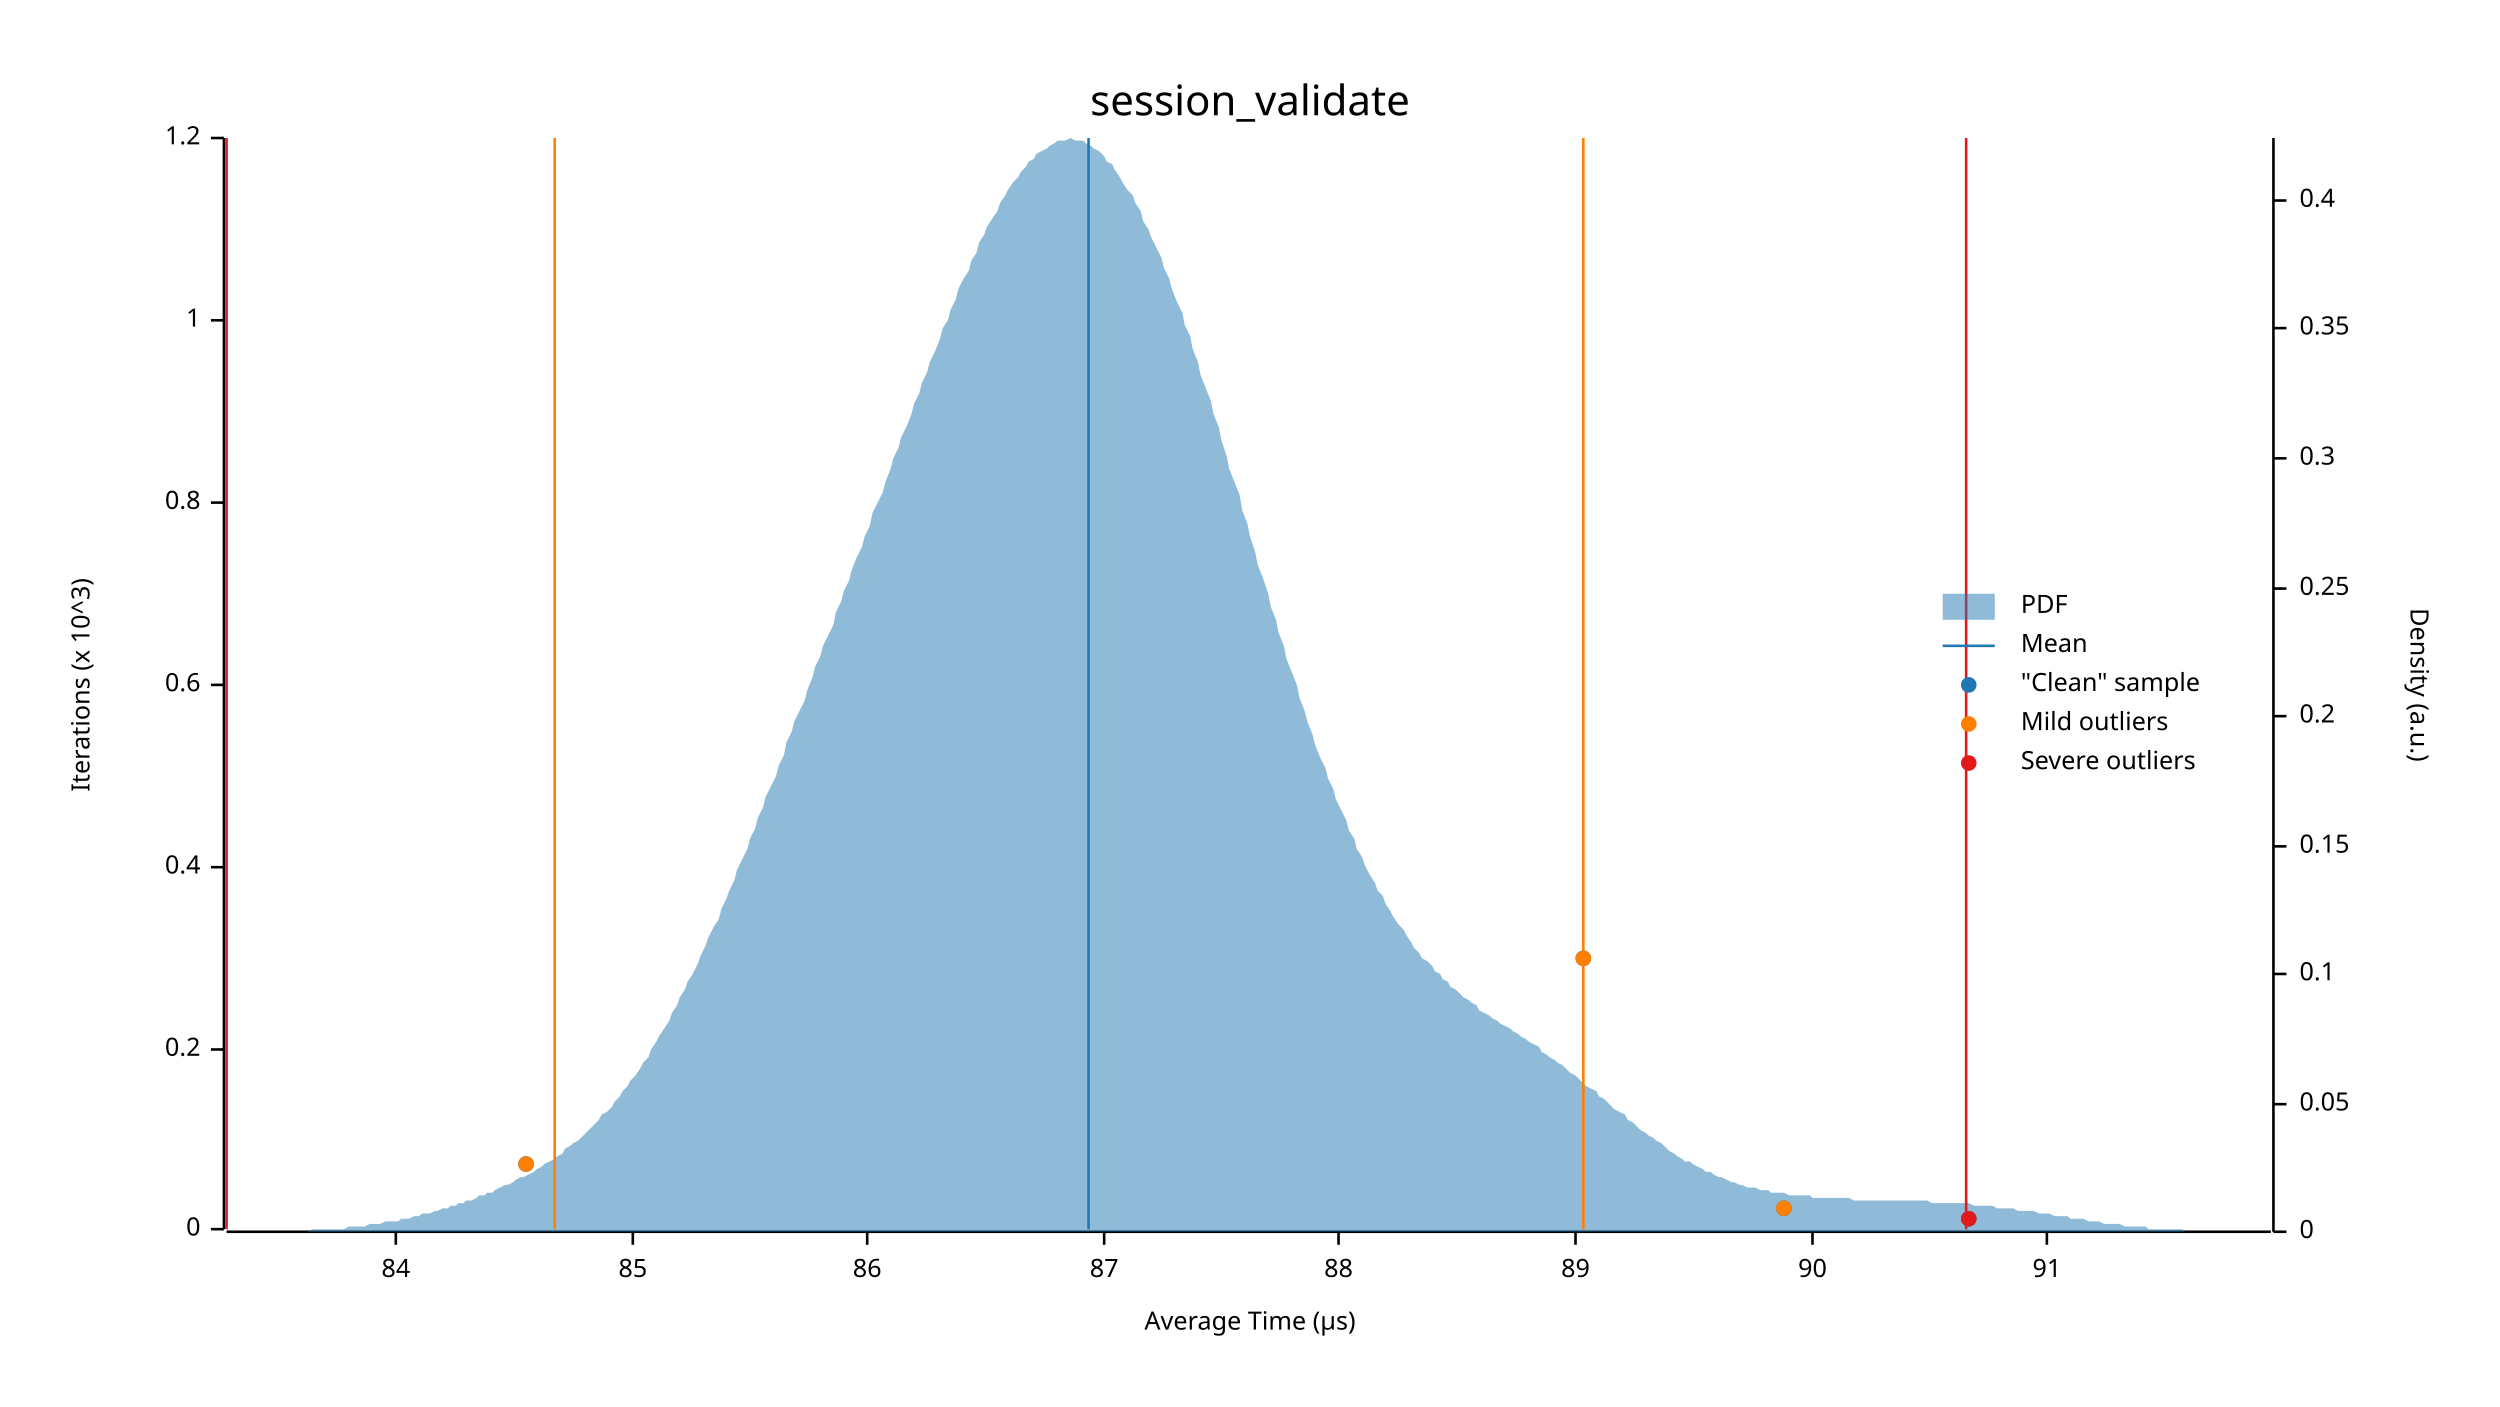
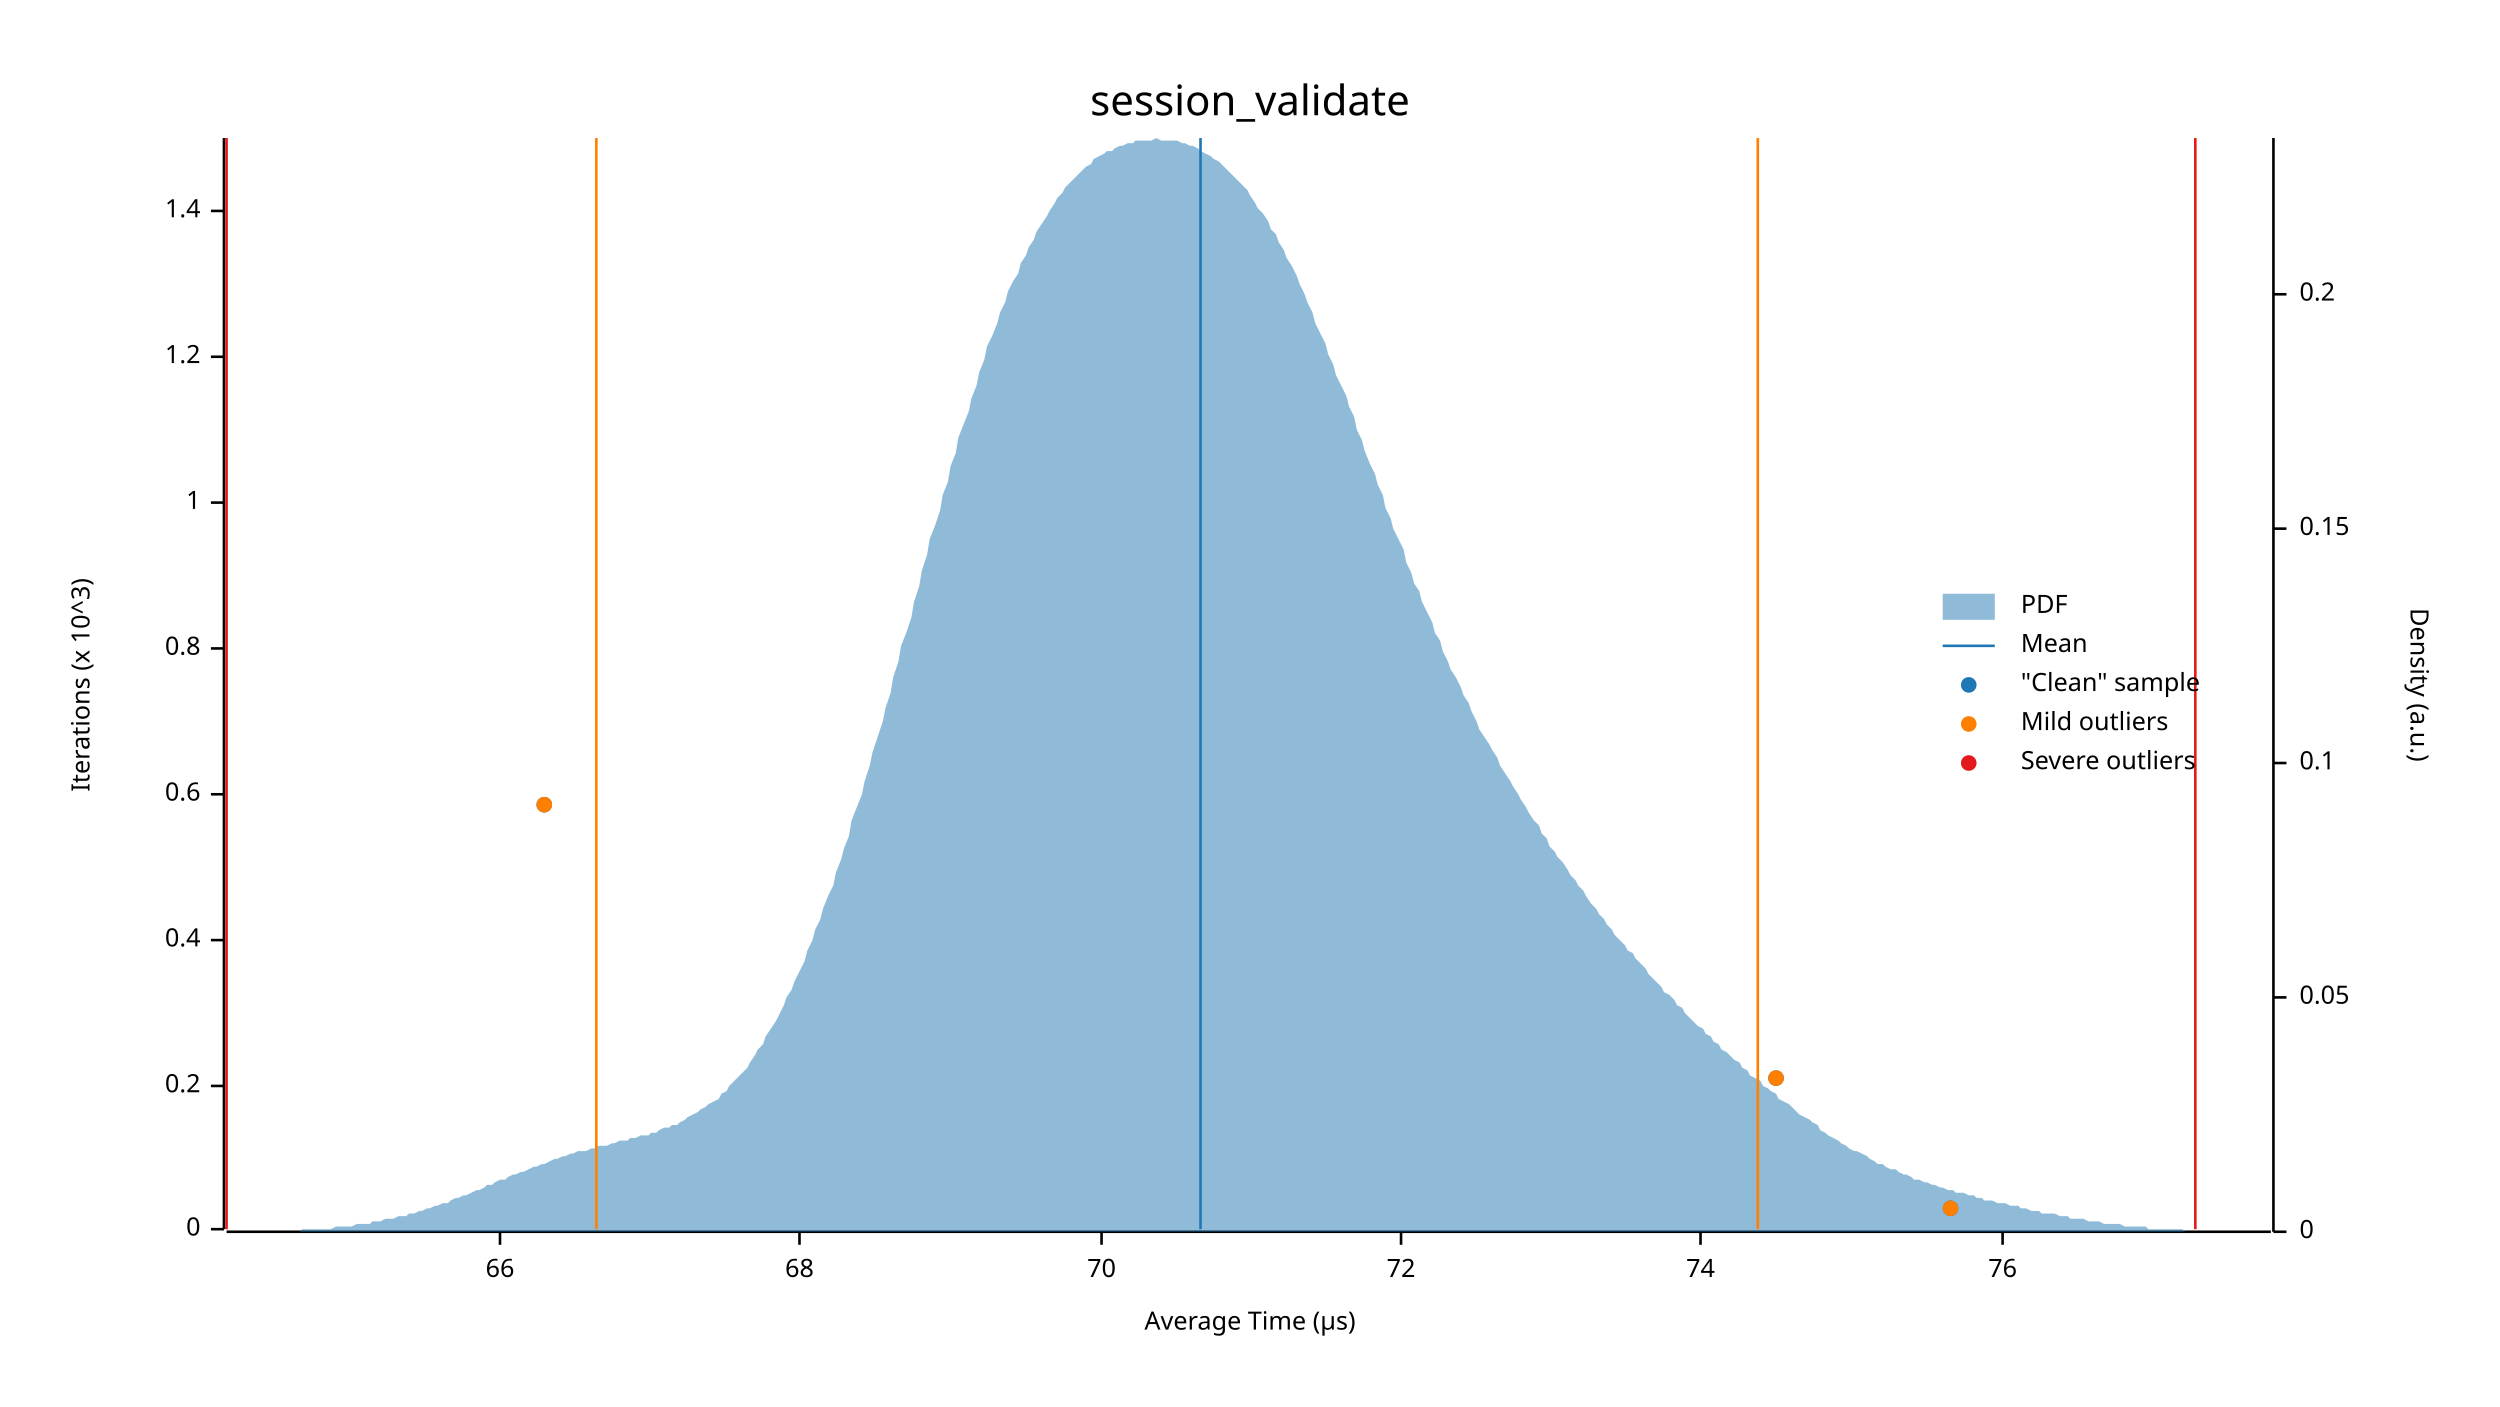
<svg xmlns="http://www.w3.org/2000/svg" width="960" height="540" viewBox="0 0 960 540">
  <text x="480" y="32" dy="0.76em" text-anchor="middle" font-family="sans-serif" font-size="16.129" opacity="1" fill="#000000">
session_validate
</text>
  <text x="27" y="263" dy="0.76em" text-anchor="middle" font-family="sans-serif" font-size="9.677" opacity="1" fill="#000000" transform="rotate(270, 27, 263)">
Iterations (x 10^3)
</text>
  <text x="480" y="513" dy="-0.5ex" text-anchor="middle" font-family="sans-serif" font-size="9.677" opacity="1" fill="#000000">
Average Time (µs)
</text>
  <polyline fill="none" opacity="1" stroke="#000000" stroke-width="1" points="86,53 86,472 " />
  <text x="77" y="472" dy="0.5ex" text-anchor="end" font-family="sans-serif" font-size="9.677" opacity="1" fill="#000000">
0
</text>
  <polyline fill="none" opacity="1" stroke="#000000" stroke-width="1" points="81,472 86,472 " />
-   <text x="77" y="403" dy="0.5ex" text-anchor="end" font-family="sans-serif" font-size="9.677" opacity="1" fill="#000000">
+   <text x="77" y="417" dy="0.5ex" text-anchor="end" font-family="sans-serif" font-size="9.677" opacity="1" fill="#000000">
0.2
</text>
-   <polyline fill="none" opacity="1" stroke="#000000" stroke-width="1" points="81,403 86,403 " />
-   <text x="77" y="333" dy="0.5ex" text-anchor="end" font-family="sans-serif" font-size="9.677" opacity="1" fill="#000000">
+   <polyline fill="none" opacity="1" stroke="#000000" stroke-width="1" points="81,417 86,417 " />
+   <text x="77" y="361" dy="0.5ex" text-anchor="end" font-family="sans-serif" font-size="9.677" opacity="1" fill="#000000">
0.4
</text>
-   <polyline fill="none" opacity="1" stroke="#000000" stroke-width="1" points="81,333 86,333 " />
-   <text x="77" y="263" dy="0.5ex" text-anchor="end" font-family="sans-serif" font-size="9.677" opacity="1" fill="#000000">
+   <polyline fill="none" opacity="1" stroke="#000000" stroke-width="1" points="81,361 86,361 " />
+   <text x="77" y="305" dy="0.5ex" text-anchor="end" font-family="sans-serif" font-size="9.677" opacity="1" fill="#000000">
0.6
</text>
-   <polyline fill="none" opacity="1" stroke="#000000" stroke-width="1" points="81,263 86,263 " />
-   <text x="77" y="193" dy="0.5ex" text-anchor="end" font-family="sans-serif" font-size="9.677" opacity="1" fill="#000000">
+   <polyline fill="none" opacity="1" stroke="#000000" stroke-width="1" points="81,305 86,305 " />
+   <text x="77" y="249" dy="0.5ex" text-anchor="end" font-family="sans-serif" font-size="9.677" opacity="1" fill="#000000">
0.8
</text>
-   <polyline fill="none" opacity="1" stroke="#000000" stroke-width="1" points="81,193 86,193 " />
-   <text x="77" y="123" dy="0.5ex" text-anchor="end" font-family="sans-serif" font-size="9.677" opacity="1" fill="#000000">
+   <polyline fill="none" opacity="1" stroke="#000000" stroke-width="1" points="81,249 86,249 " />
+   <text x="77" y="193" dy="0.5ex" text-anchor="end" font-family="sans-serif" font-size="9.677" opacity="1" fill="#000000">
1
</text>
-   <polyline fill="none" opacity="1" stroke="#000000" stroke-width="1" points="81,123 86,123 " />
-   <text x="77" y="53" dy="0.5ex" text-anchor="end" font-family="sans-serif" font-size="9.677" opacity="1" fill="#000000">
+   <polyline fill="none" opacity="1" stroke="#000000" stroke-width="1" points="81,193 86,193 " />
+   <text x="77" y="137" dy="0.5ex" text-anchor="end" font-family="sans-serif" font-size="9.677" opacity="1" fill="#000000">
1.2
</text>
-   <polyline fill="none" opacity="1" stroke="#000000" stroke-width="1" points="81,53 86,53 " />
+   <polyline fill="none" opacity="1" stroke="#000000" stroke-width="1" points="81,137 86,137 " />
+   <text x="77" y="81" dy="0.5ex" text-anchor="end" font-family="sans-serif" font-size="9.677" opacity="1" fill="#000000">
+ 1.4
+ </text>
+   <polyline fill="none" opacity="1" stroke="#000000" stroke-width="1" points="81,81 86,81 " />
  <polyline fill="none" opacity="1" stroke="#000000" stroke-width="1" points="87,473 872,473 " />
-   <text x="152" y="483" dy="0.76em" text-anchor="middle" font-family="sans-serif" font-size="9.677" opacity="1" fill="#000000">
- 84
+   <text x="192" y="483" dy="0.76em" text-anchor="middle" font-family="sans-serif" font-size="9.677" opacity="1" fill="#000000">
+ 66
</text>
-   <polyline fill="none" opacity="1" stroke="#000000" stroke-width="1" points="152,473 152,478 " />
-   <text x="243" y="483" dy="0.76em" text-anchor="middle" font-family="sans-serif" font-size="9.677" opacity="1" fill="#000000">
- 85
+   <polyline fill="none" opacity="1" stroke="#000000" stroke-width="1" points="192,473 192,478 " />
+   <text x="307" y="483" dy="0.76em" text-anchor="middle" font-family="sans-serif" font-size="9.677" opacity="1" fill="#000000">
+ 68
</text>
-   <polyline fill="none" opacity="1" stroke="#000000" stroke-width="1" points="243,473 243,478 " />
-   <text x="333" y="483" dy="0.76em" text-anchor="middle" font-family="sans-serif" font-size="9.677" opacity="1" fill="#000000">
- 86
+   <polyline fill="none" opacity="1" stroke="#000000" stroke-width="1" points="307,473 307,478 " />
+   <text x="423" y="483" dy="0.76em" text-anchor="middle" font-family="sans-serif" font-size="9.677" opacity="1" fill="#000000">
+ 70
</text>
-   <polyline fill="none" opacity="1" stroke="#000000" stroke-width="1" points="333,473 333,478 " />
-   <text x="424" y="483" dy="0.76em" text-anchor="middle" font-family="sans-serif" font-size="9.677" opacity="1" fill="#000000">
- 87
+   <polyline fill="none" opacity="1" stroke="#000000" stroke-width="1" points="423,473 423,478 " />
+   <text x="538" y="483" dy="0.76em" text-anchor="middle" font-family="sans-serif" font-size="9.677" opacity="1" fill="#000000">
+ 72
</text>
-   <polyline fill="none" opacity="1" stroke="#000000" stroke-width="1" points="424,473 424,478 " />
-   <text x="514" y="483" dy="0.76em" text-anchor="middle" font-family="sans-serif" font-size="9.677" opacity="1" fill="#000000">
- 88
+   <polyline fill="none" opacity="1" stroke="#000000" stroke-width="1" points="538,473 538,478 " />
+   <text x="653" y="483" dy="0.76em" text-anchor="middle" font-family="sans-serif" font-size="9.677" opacity="1" fill="#000000">
+ 74
</text>
-   <polyline fill="none" opacity="1" stroke="#000000" stroke-width="1" points="514,473 514,478 " />
-   <text x="605" y="483" dy="0.76em" text-anchor="middle" font-family="sans-serif" font-size="9.677" opacity="1" fill="#000000">
- 89
+   <polyline fill="none" opacity="1" stroke="#000000" stroke-width="1" points="653,473 653,478 " />
+   <text x="769" y="483" dy="0.76em" text-anchor="middle" font-family="sans-serif" font-size="9.677" opacity="1" fill="#000000">
+ 76
</text>
-   <polyline fill="none" opacity="1" stroke="#000000" stroke-width="1" points="605,473 605,478 " />
-   <text x="696" y="483" dy="0.76em" text-anchor="middle" font-family="sans-serif" font-size="9.677" opacity="1" fill="#000000">
- 90
- </text>
-   <polyline fill="none" opacity="1" stroke="#000000" stroke-width="1" points="696,473 696,478 " />
-   <text x="786" y="483" dy="0.76em" text-anchor="middle" font-family="sans-serif" font-size="9.677" opacity="1" fill="#000000">
- 91
- </text>
-   <polyline fill="none" opacity="1" stroke="#000000" stroke-width="1" points="786,473 786,478 " />
+   <polyline fill="none" opacity="1" stroke="#000000" stroke-width="1" points="769,473 769,478 " />
  <text x="933" y="263" dy="0.76em" text-anchor="middle" font-family="sans-serif" font-size="9.677" opacity="1" fill="#000000" transform="rotate(90, 933, 263)">
Density (a.u.)
</text>
  <polyline fill="none" opacity="1" stroke="#000000" stroke-width="1" points="873,53 873,473 " />
  <text x="883" y="473" dy="0.5ex" text-anchor="start" font-family="sans-serif" font-size="9.677" opacity="1" fill="#000000">
0
</text>
  <polyline fill="none" opacity="1" stroke="#000000" stroke-width="1" points="873,473 878,473 " />
-   <text x="883" y="424" dy="0.5ex" text-anchor="start" font-family="sans-serif" font-size="9.677" opacity="1" fill="#000000">
+   <text x="883" y="383" dy="0.5ex" text-anchor="start" font-family="sans-serif" font-size="9.677" opacity="1" fill="#000000">
0.05
</text>
-   <polyline fill="none" opacity="1" stroke="#000000" stroke-width="1" points="873,424 878,424 " />
-   <text x="883" y="374" dy="0.5ex" text-anchor="start" font-family="sans-serif" font-size="9.677" opacity="1" fill="#000000">
+   <polyline fill="none" opacity="1" stroke="#000000" stroke-width="1" points="873,383 878,383 " />
+   <text x="883" y="293" dy="0.5ex" text-anchor="start" font-family="sans-serif" font-size="9.677" opacity="1" fill="#000000">
0.1
</text>
-   <polyline fill="none" opacity="1" stroke="#000000" stroke-width="1" points="873,374 878,374 " />
-   <text x="883" y="325" dy="0.5ex" text-anchor="start" font-family="sans-serif" font-size="9.677" opacity="1" fill="#000000">
+   <polyline fill="none" opacity="1" stroke="#000000" stroke-width="1" points="873,293 878,293 " />
+   <text x="883" y="203" dy="0.5ex" text-anchor="start" font-family="sans-serif" font-size="9.677" opacity="1" fill="#000000">
0.15
</text>
-   <polyline fill="none" opacity="1" stroke="#000000" stroke-width="1" points="873,325 878,325 " />
-   <text x="883" y="275" dy="0.5ex" text-anchor="start" font-family="sans-serif" font-size="9.677" opacity="1" fill="#000000">
+   <polyline fill="none" opacity="1" stroke="#000000" stroke-width="1" points="873,203 878,203 " />
+   <text x="883" y="113" dy="0.5ex" text-anchor="start" font-family="sans-serif" font-size="9.677" opacity="1" fill="#000000">
0.2
</text>
-   <polyline fill="none" opacity="1" stroke="#000000" stroke-width="1" points="873,275 878,275 " />
-   <text x="883" y="226" dy="0.5ex" text-anchor="start" font-family="sans-serif" font-size="9.677" opacity="1" fill="#000000">
- 0.25
- </text>
-   <polyline fill="none" opacity="1" stroke="#000000" stroke-width="1" points="873,226 878,226 " />
-   <text x="883" y="176" dy="0.5ex" text-anchor="start" font-family="sans-serif" font-size="9.677" opacity="1" fill="#000000">
- 0.3
- </text>
-   <polyline fill="none" opacity="1" stroke="#000000" stroke-width="1" points="873,176 878,176 " />
-   <text x="883" y="126" dy="0.5ex" text-anchor="start" font-family="sans-serif" font-size="9.677" opacity="1" fill="#000000">
- 0.35
- </text>
-   <polyline fill="none" opacity="1" stroke="#000000" stroke-width="1" points="873,126 878,126 " />
-   <text x="883" y="77" dy="0.5ex" text-anchor="start" font-family="sans-serif" font-size="9.677" opacity="1" fill="#000000">
- 0.4
- </text>
-   <polyline fill="none" opacity="1" stroke="#000000" stroke-width="1" points="873,77 878,77 " />
-   <polygon opacity="0.5" fill="#1F78B4" points="87,473 88,473 90,473 91,473 93,473 94,473 96,473 98,473 99,473 101,473 102,473 104,473 105,473 107,473 109,473 110,473 112,473 113,473 115,473 116,473 118,473 120,472 121,472 123,472 124,472 126,472 127,472 129,472 131,472 132,472 134,471 135,471 137,471 138,471 140,471 142,470 143,470 145,470 146,470 148,469 150,469 151,469 153,469 154,468 156,468 157,468 159,467 161,467 162,466 164,466 165,466 167,465 168,465 170,464 172,464 173,463 175,463 176,462 178,462 179,461 181,461 183,460 184,459 186,459 187,458 189,458 190,457 192,456 194,455 195,455 197,454 198,453 200,452 201,452 203,451 205,450 206,449 208,448 209,447 211,446 213,445 214,444 216,443 217,441 219,440 220,439 222,438 224,436 225,435 227,433 228,432 230,430 231,428 233,427 235,425 236,423 238,421 239,419 241,417 242,415 244,413 246,410 247,408 249,406 250,403 252,400 253,398 255,395 257,392 258,389 260,386 261,383 263,380 264,377 266,374 268,370 269,367 271,363 272,360 274,356 276,353 277,349 279,345 280,342 282,338 283,334 285,330 287,326 288,322 290,318 291,314 293,310 294,306 296,302 298,298 299,294 301,290 302,285 304,281 305,277 307,273 309,269 310,265 312,260 313,256 315,252 316,248 318,244 320,240 321,235 323,231 324,227 326,223 327,219 329,214 331,210 332,206 334,202 335,197 337,193 339,189 340,185 342,180 343,176 345,172 346,168 348,164 350,159 351,155 353,151 354,147 356,143 357,139 359,135 361,130 362,126 364,123 365,119 367,115 368,111 370,107 372,104 373,100 375,97 376,93 378,90 379,87 381,84 383,81 384,78 386,75 387,73 389,70 391,68 392,66 394,64 395,62 397,61 398,59 400,58 402,57 403,56 405,55 406,54 408,54 409,54 411,53 413,54 414,54 416,54 417,55 419,56 420,57 422,58 424,60 425,62 427,63 428,65 430,68 431,70 433,73 435,75 436,78 438,81 439,85 441,88 442,91 444,95 446,99 447,103 449,107 450,111 452,116 454,120 455,125 457,129 458,134 460,139 461,144 463,149 465,154 466,159 468,164 469,169 471,175 472,180 474,185 476,190 477,196 479,201 480,206 482,212 483,217 485,222 487,228 488,233 490,238 491,243 493,248 494,253 496,258 498,263 499,268 501,273 502,277 504,282 505,286 507,291 509,295 510,299 512,303 513,307 515,311 517,315 518,319 520,322 521,326 523,329 524,332 526,336 528,339 529,342 531,344 532,347 534,350 535,352 537,355 539,357 540,359 542,362 543,364 545,366 546,368 548,369 550,371 551,373 553,374 554,376 556,377 557,379 559,380 561,382 562,383 564,384 565,385 567,386 568,388 570,389 572,390 573,391 575,392 576,393 578,394 580,395 581,396 583,397 584,398 586,399 587,400 589,401 591,402 592,404 594,405 595,406 597,407 598,408 600,409 602,411 603,412 605,413 606,414 608,416 609,417 611,418 613,419 614,421 616,422 617,423 619,425 620,426 622,427 624,428 625,430 627,431 628,432 630,434 632,435 633,436 635,437 636,438 638,439 639,440 641,442 643,443 644,444 646,445 647,446 649,446 650,447 652,448 654,449 655,450 657,450 658,451 660,452 661,452 663,453 665,454 666,454 668,455 669,455 671,456 672,456 674,456 676,457 677,457 679,457 680,458 682,458 683,458 685,458 687,459 688,459 690,459 691,459 693,459 695,459 696,460 698,460 699,460 701,460 702,460 704,460 706,460 707,460 709,460 710,460 712,461 713,461 715,461 717,461 718,461 720,461 721,461 723,461 724,461 726,461 728,461 729,461 731,461 732,461 734,461 735,461 737,461 739,461 740,461 742,462 743,462 745,462 746,462 748,462 750,462 751,462 753,462 754,462 756,462 758,463 759,463 761,463 762,463 764,463 765,463 767,464 769,464 770,464 772,464 773,464 775,465 776,465 778,465 780,465 781,465 783,466 784,466 786,466 787,466 789,467 791,467 792,467 794,467 795,468 797,468 798,468 800,468 802,469 803,469 805,469 806,469 808,470 809,470 811,470 813,470 814,470 816,471 817,471 819,471 821,471 822,471 824,471 825,472 827,472 828,472 830,472 832,472 833,472 835,472 836,472 838,472 839,473 841,473 843,473 844,473 846,473 847,473 849,473 850,473 852,473 854,473 855,473 857,473 858,473 860,473 861,473 863,473 865,473 866,473 868,473 869,473 871,473 873,473 873,473 87,473 " />
-   <polyline fill="none" opacity="1" stroke="#1F78B4" stroke-width="1" points="418,472 418,53 " />
-   <polyline fill="none" opacity="1" stroke="#FF7F00" stroke-width="1" points="213,472 213,53 " />
-   <polyline fill="none" opacity="1" stroke="#FF7F00" stroke-width="1" points="608,472 608,53 " />
+   <polyline fill="none" opacity="1" stroke="#000000" stroke-width="1" points="873,113 878,113 " />
+   <polygon opacity="0.5" fill="#1F78B4" points="87,473 88,473 90,473 91,473 93,473 94,473 96,473 98,473 99,473 101,473 102,473 104,473 105,473 107,473 109,473 110,473 112,473 113,473 115,473 116,472 118,472 120,472 121,472 123,472 124,472 126,472 127,472 129,471 131,471 132,471 134,471 135,471 137,470 138,470 140,470 142,470 143,469 145,469 146,469 148,468 150,468 151,468 153,467 154,467 156,467 157,466 159,466 161,465 162,465 164,464 165,464 167,463 168,463 170,462 172,462 173,461 175,460 176,460 178,459 179,459 181,458 183,457 184,457 186,456 187,455 189,455 190,454 192,453 194,453 195,452 197,451 198,451 200,450 201,450 203,449 205,448 206,448 208,447 209,447 211,446 213,445 214,445 216,444 217,444 219,443 220,443 222,442 224,442 225,442 227,441 228,441 230,440 231,440 233,440 235,439 236,439 238,438 239,438 241,438 242,437 244,437 246,436 247,436 249,436 250,435 252,435 253,434 255,433 257,433 258,432 260,432 261,431 263,430 264,429 266,428 268,427 269,426 271,425 272,424 274,423 276,422 277,420 279,419 280,417 282,415 283,414 285,412 287,410 288,408 290,405 291,403 293,401 294,398 296,395 298,392 299,390 301,386 302,383 304,380 305,377 307,373 309,369 310,365 312,361 313,357 315,353 316,349 318,344 320,340 321,335 323,330 324,326 326,321 327,315 329,310 331,305 332,300 334,294 335,289 337,283 339,277 340,272 342,266 343,260 345,254 346,248 348,243 350,237 351,231 353,225 354,219 356,213 357,207 359,202 361,196 362,190 364,185 365,179 367,174 368,168 370,163 372,158 373,153 375,148 376,143 378,138 379,133 381,129 383,124 384,120 386,116 387,112 389,108 391,105 392,101 394,98 395,95 397,92 398,89 400,86 402,83 403,81 405,78 406,76 408,74 409,72 411,70 413,68 414,67 416,65 417,64 419,63 420,61 422,60 424,59 425,58 427,58 428,57 430,56 431,56 433,55 435,55 436,54 438,54 439,54 441,54 442,54 444,53 446,54 447,54 449,54 450,54 452,54 454,55 455,55 457,56 458,56 460,57 461,58 463,59 465,60 466,61 468,62 469,63 471,65 472,66 474,68 476,70 477,71 479,73 480,75 482,78 483,80 485,82 487,85 488,88 490,90 491,93 493,96 494,99 496,102 498,106 499,109 501,113 502,116 504,120 505,124 507,128 509,132 510,136 512,140 513,144 515,148 517,152 518,156 520,160 521,165 523,169 524,173 526,178 528,182 529,186 531,190 532,195 534,199 535,203 537,207 539,211 540,216 542,220 543,224 545,227 546,231 548,235 550,239 551,243 553,246 554,250 556,254 557,257 559,260 561,264 562,267 564,270 565,273 567,277 568,280 570,283 572,286 573,288 575,291 576,294 578,297 580,300 581,302 583,305 584,307 586,310 587,312 589,315 591,317 592,320 594,322 595,325 597,327 598,329 600,331 602,334 603,336 605,338 606,340 608,342 609,344 611,347 613,349 614,351 616,353 617,355 619,357 620,359 622,361 624,363 625,365 627,366 628,368 630,370 632,372 633,374 635,376 636,377 638,379 639,381 641,382 643,384 644,386 646,387 647,389 649,391 650,392 652,394 654,395 655,397 657,398 658,400 660,401 661,403 663,404 665,406 666,407 668,408 669,410 671,411 672,413 674,414 676,415 677,417 679,418 680,419 682,420 683,422 685,423 687,424 688,425 690,427 691,428 693,429 695,430 696,431 698,432 699,434 701,435 702,436 704,437 706,438 707,439 709,440 710,441 712,442 713,442 715,443 717,444 718,445 720,446 721,447 723,447 724,448 726,449 728,449 729,450 731,451 732,451 734,452 735,453 737,453 739,454 740,454 742,455 743,455 745,456 746,456 748,457 750,457 751,458 753,458 754,458 756,459 758,459 759,460 761,460 762,461 764,461 765,461 767,462 769,462 770,462 772,463 773,463 775,463 776,464 778,464 780,465 781,465 783,465 784,466 786,466 787,466 789,466 791,467 792,467 794,467 795,468 797,468 798,468 800,468 802,469 803,469 805,469 806,469 808,470 809,470 811,470 813,470 814,470 816,471 817,471 819,471 821,471 822,471 824,471 825,472 827,472 828,472 830,472 832,472 833,472 835,472 836,472 838,472 839,473 841,473 843,473 844,473 846,473 847,473 849,473 850,473 852,473 854,473 855,473 857,473 858,473 860,473 861,473 863,473 865,473 866,473 868,473 869,473 871,473 873,473 873,473 87,473 " />
+   <polyline fill="none" opacity="1" stroke="#1F78B4" stroke-width="1" points="461,472 461,53 " />
+   <polyline fill="none" opacity="1" stroke="#FF7F00" stroke-width="1" points="229,472 229,53 " />
+   <polyline fill="none" opacity="1" stroke="#FF7F00" stroke-width="1" points="675,472 675,53 " />
  <polyline fill="none" opacity="1" stroke="#E31A1C" stroke-width="1" points="87,472 87,53 " />
-   <polyline fill="none" opacity="1" stroke="#E31A1C" stroke-width="1" points="755,472 755,53 " />
-   <circle cx="756" cy="468" r="3" opacity="1" fill="#1F78B4" stroke="none" stroke-width="1" />
-   <circle cx="685" cy="464" r="3" opacity="1" fill="#1F78B4" stroke="none" stroke-width="1" />
-   <circle cx="202" cy="447" r="3" opacity="1" fill="#1F78B4" stroke="none" stroke-width="1" />
-   <circle cx="608" cy="368" r="3" opacity="1" fill="#1F78B4" stroke="none" stroke-width="1" />
-   <circle cx="685" cy="464" r="3" opacity="1" fill="#FF7F00" stroke="none" stroke-width="1" />
-   <circle cx="202" cy="447" r="3" opacity="1" fill="#FF7F00" stroke="none" stroke-width="1" />
-   <circle cx="608" cy="368" r="3" opacity="1" fill="#FF7F00" stroke="none" stroke-width="1" />
-   <circle cx="756" cy="468" r="3" opacity="1" fill="#E31A1C" stroke="none" stroke-width="1" />
+   <polyline fill="none" opacity="1" stroke="#E31A1C" stroke-width="1" points="843,472 843,53 " />
+   <circle cx="749" cy="464" r="3" opacity="1" fill="#1F78B4" stroke="none" stroke-width="1" />
+   <circle cx="682" cy="414" r="3" opacity="1" fill="#1F78B4" stroke="none" stroke-width="1" />
+   <circle cx="209" cy="309" r="3" opacity="1" fill="#1F78B4" stroke="none" stroke-width="1" />
+   <circle cx="749" cy="464" r="3" opacity="1" fill="#FF7F00" stroke="none" stroke-width="1" />
+   <circle cx="682" cy="414" r="3" opacity="1" fill="#FF7F00" stroke="none" stroke-width="1" />
+   <circle cx="209" cy="309" r="3" opacity="1" fill="#FF7F00" stroke="none" stroke-width="1" />
  <text x="776" y="228" dy="0.76em" text-anchor="start" font-family="sans-serif" font-size="9.677" opacity="1" fill="#000000">
PDF
</text>
  <text x="776" y="243" dy="0.76em" text-anchor="start" font-family="sans-serif" font-size="9.677" opacity="1" fill="#000000">
Mean
</text>
  <text x="776" y="258" dy="0.76em" text-anchor="start" font-family="sans-serif" font-size="9.677" opacity="1" fill="#000000">
"Clean" sample
</text>
  <text x="776" y="273" dy="0.76em" text-anchor="start" font-family="sans-serif" font-size="9.677" opacity="1" fill="#000000">
Mild outliers
</text>
  <text x="776" y="288" dy="0.76em" text-anchor="start" font-family="sans-serif" font-size="9.677" opacity="1" fill="#000000">
Severe outliers
</text>
  <rect x="746" y="228" width="20" height="10" opacity="0.5" fill="#1F78B4" stroke="none" />
  <polyline fill="none" opacity="1" stroke="#1F78B4" stroke-width="1" points="746,248 766,248 " />
  <circle cx="756" cy="263" r="3" opacity="1" fill="#1F78B4" stroke="none" stroke-width="1" />
  <circle cx="756" cy="278" r="3" opacity="1" fill="#FF7F00" stroke="none" stroke-width="1" />
  <circle cx="756" cy="293" r="3" opacity="1" fill="#E31A1C" stroke="none" stroke-width="1" />
</svg>
